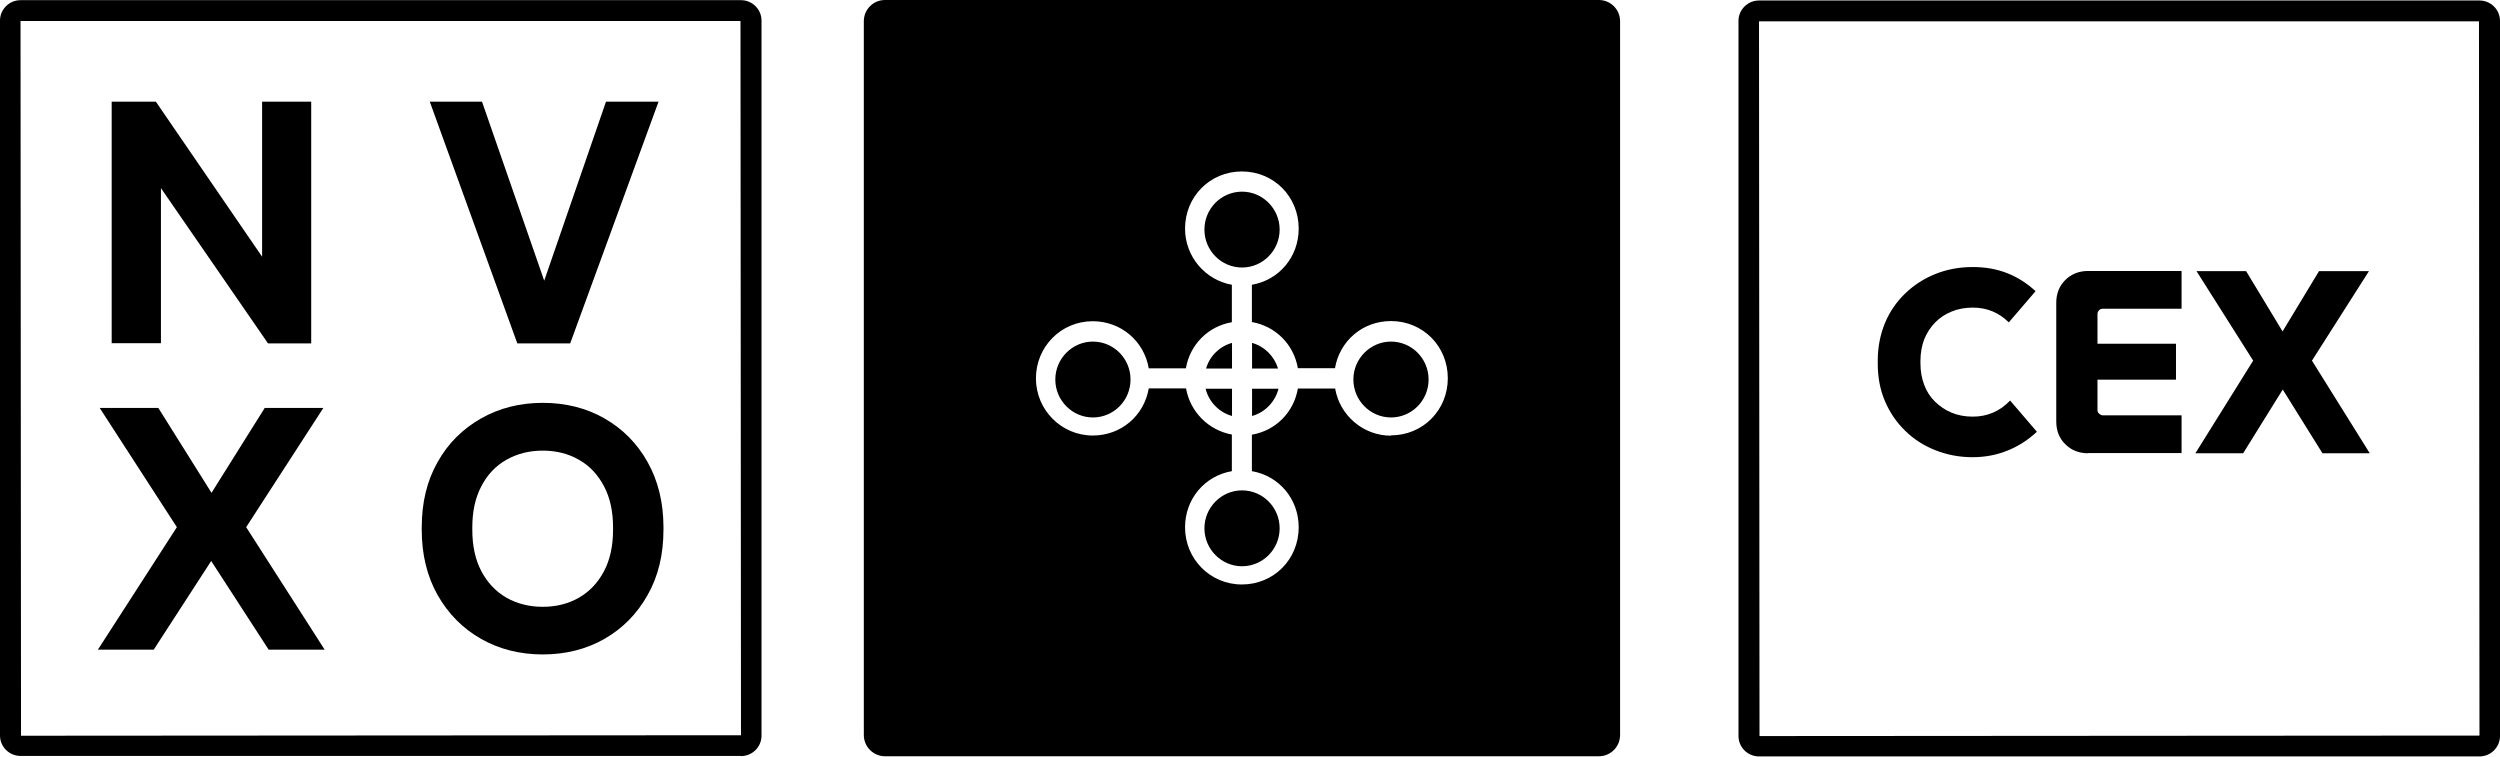
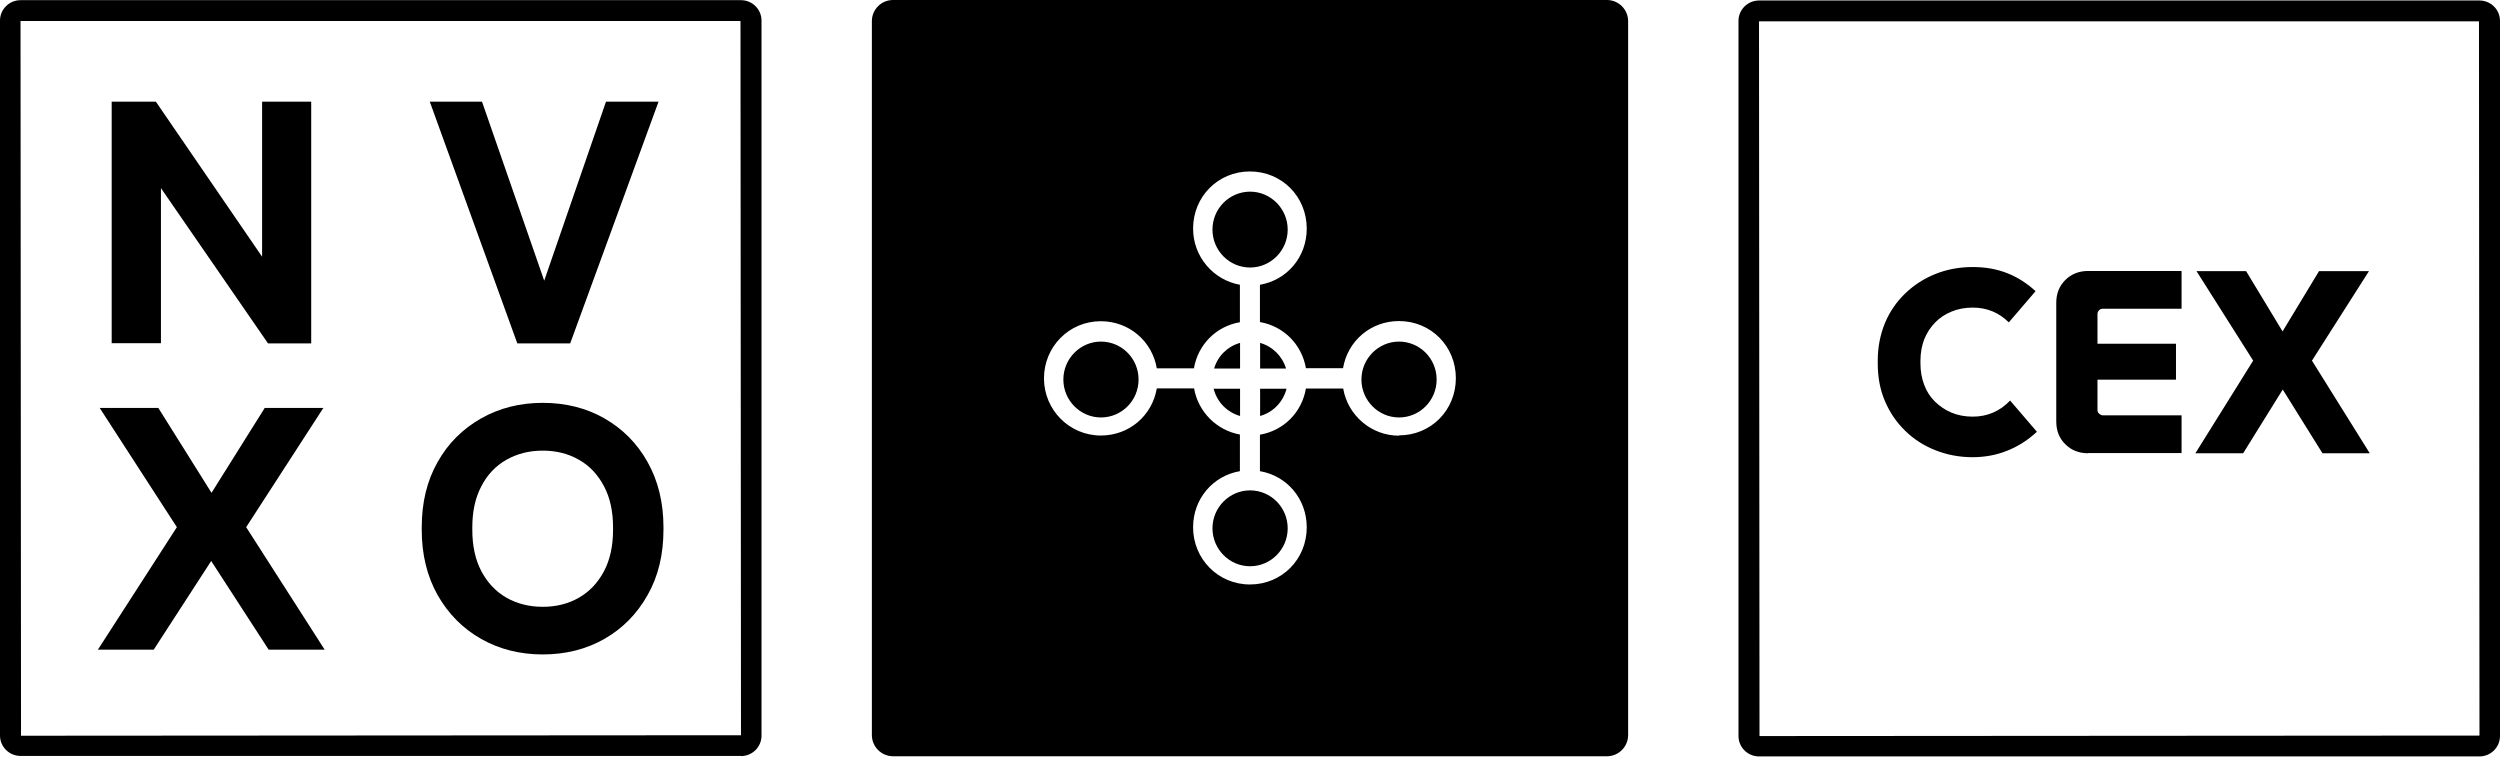
<svg xmlns="http://www.w3.org/2000/svg" id="Layer_2" data-name="Layer 2" viewBox="0 0 152.23 46.06">
  <g id="Layer_1-2" data-name="Layer 1">
-     <g>
+     <g transform="translate(0.49 0)">
      <path d="M66.55,20.8c-1.26,0-2.29,1.04-2.29,2.31s1.03,2.31,2.29,2.31,2.29-1.03,2.29-2.31-1.03-2.31-2.29-2.31Z" />
      <path d="M75.02,20.88c-.76.21-1.36.8-1.58,1.56h1.58v-1.56Z" />
      <path d="M73.34,32.17c0,1.27,1.03,2.31,2.29,2.31s2.29-1.03,2.29-2.31-1.03-2.31-2.29-2.31-2.29,1.04-2.29,2.31Z" />
      <path d="M76.24,22.44h1.58c-.23-.76-.83-1.35-1.58-1.56v1.56Z" />
      <path d="M75.02,23.67h-1.61c.2.8.82,1.44,1.61,1.66v-1.66Z" />
      <path d="M84.7,20.8c-1.26,0-2.29,1.04-2.29,2.31s1.03,2.31,2.29,2.31,2.29-1.03,2.29-2.31-1.03-2.31-2.29-2.31Z" />
      <path d="M77.92,13.98c0-1.27-1.03-2.31-2.29-2.31s-2.29,1.03-2.29,2.31,1.03,2.31,2.29,2.31,2.29-1.04,2.29-2.31Z" />
      <path d="M97.36,0h-43.47c-.72,0-1.29.58-1.29,1.29v43.47c0,.71.58,1.29,1.29,1.29h43.47c.71,0,1.29-.58,1.29-1.29V1.29c0-.71-.58-1.29-1.29-1.29ZM84.7,26.53c-1.7,0-3.12-1.24-3.4-2.87h-2.27c-.25,1.45-1.35,2.56-2.8,2.81v2.22c1.64.28,2.85,1.68,2.85,3.42,0,1.95-1.52,3.48-3.46,3.48s-3.46-1.56-3.46-3.48c0-1.74,1.21-3.14,2.85-3.42v-2.23c-1.42-.26-2.54-1.38-2.79-2.81h-2.27c-.28,1.65-1.67,2.87-3.41,2.87-1.91,0-3.46-1.56-3.46-3.48s1.52-3.48,3.46-3.48c1.73,0,3.13,1.22,3.41,2.87h2.26c.25-1.45,1.35-2.56,2.8-2.81v-2.28c-1.62-.29-2.85-1.71-2.85-3.42,0-1.95,1.52-3.48,3.46-3.48s3.46,1.53,3.46,3.48c0,1.74-1.21,3.14-2.85,3.42v2.27c1.44.25,2.55,1.36,2.8,2.81h2.26c.28-1.65,1.67-2.87,3.41-2.87,1.94,0,3.46,1.53,3.46,3.48s-1.52,3.48-3.46,3.48Z" />
      <path d="M76.24,25.33c.79-.22,1.41-.86,1.61-1.66h-1.61v1.66Z" />
    </g>
    <g>
      <path d="M120.12,27.84c-.8,0-1.55-.14-2.26-.42s-1.32-.67-1.84-1.18c-.53-.51-.94-1.11-1.24-1.81-.3-.7-.44-1.46-.44-2.3v-.16c0-.83.15-1.6.44-2.3.29-.7.71-1.3,1.24-1.81.53-.51,1.14-.9,1.84-1.18.7-.28,1.46-.42,2.26-.42s1.49.13,2.12.38c.63.25,1.2.62,1.71,1.09l-1.63,1.9c-.6-.6-1.34-.9-2.2-.9-.46,0-.89.08-1.28.24-.39.16-.73.38-1.01.67s-.5.63-.66,1.02c-.15.4-.23.83-.23,1.31v.16c0,.48.08.91.23,1.31.15.4.37.74.66,1.02.29.28.62.51,1.01.67s.82.24,1.28.24c.9,0,1.66-.33,2.28-.98l1.63,1.9c-.52.49-1.11.87-1.77,1.14s-1.38.41-2.15.41Z" />
      <path d="M127.15,27.6c-.56,0-1.02-.18-1.39-.55-.37-.36-.55-.83-.55-1.39v-7.22c0-.56.18-1.02.55-1.39.36-.36.83-.55,1.39-.55h5.69v2.3h-4.8c-.08,0-.16.03-.22.09-.06.06-.1.14-.1.22v5.86c0,.08.03.16.1.22s.14.1.22.1h4.8v2.3h-5.69ZM126.42,23.12v-2.19h6.08v2.19h-6.08Z" />
      <path d="M133.68,27.6l3.52-5.64-3.45-5.45h3.02l2.22,3.67,2.22-3.67h3.04l-3.47,5.45,3.52,5.64h-2.88l-2.42-3.88-2.41,3.88h-2.9Z" />
    </g>
    <path d="M150.98,46.06h-43.87c-.69,0-1.25-.56-1.25-1.24V1.27c0-.68.56-1.24,1.25-1.24h43.87c.69,0,1.25.56,1.25,1.24v43.55c0,.68-.56,1.24-1.25,1.24ZM107.11,1.3l.03,43.52,43.84-.03-.03-43.49h-43.84Z" />
    <g>
      <path d="M6.8,20.91V6.19h2.69l7.75,11.31-1.28.22V6.19h2.99v14.72h-2.63l-7.71-11.18,1.19-.22v11.39h-3.01.01Z" />
      <path d="M31.5,20.91l-5.33-14.72h3.18l4.33,12.46h-1.08l4.3-12.46h3.2l-5.38,14.72h-3.2Z" />
      <path d="M5.96,39.56l4.81-7.46-4.7-7.26h3.57l3.24,5.17,3.24-5.17h3.57l-4.7,7.26,4.78,7.46h-3.41l-3.5-5.4-3.5,5.4h-3.43Z" />
      <path d="M33.05,39.85c-1.4,0-2.65-.32-3.76-.95-1.11-.63-1.99-1.52-2.64-2.66-.64-1.14-.97-2.46-.97-3.98v-.15c0-1.51.32-2.84.97-3.98.64-1.14,1.52-2.01,2.64-2.65,1.11-.63,2.37-.95,3.76-.95s2.67.32,3.76.95c1.1.63,1.98,1.51,2.62,2.65.64,1.14.97,2.46.97,3.98v.15c0,1.51-.32,2.84-.97,3.98-.64,1.14-1.52,2.03-2.62,2.66-1.1.63-2.36.95-3.76.95ZM33.05,36.95c.83,0,1.57-.19,2.21-.56s1.15-.91,1.52-1.61c.37-.7.55-1.55.55-2.52v-.15c0-.96-.18-1.8-.55-2.5-.37-.7-.87-1.24-1.52-1.61-.64-.37-1.38-.56-2.21-.56s-1.57.19-2.22.56c-.65.37-1.16.91-1.52,1.61-.37.7-.55,1.53-.55,2.5v.15c0,.98.18,1.82.55,2.52.37.7.88,1.24,1.52,1.61.65.37,1.39.56,2.22.56Z" />
      <path d="M45.12,46.03H1.25c-.69,0-1.25-.56-1.25-1.24V1.25C0,.57.56.01,1.25.01h43.87c.69,0,1.25.56,1.25,1.24v43.55c0,.68-.56,1.24-1.25,1.24h0ZM1.25,1.28l.03,43.52,43.84-.03-.03-43.49H1.25Z" />
    </g>
  </g>
</svg>
